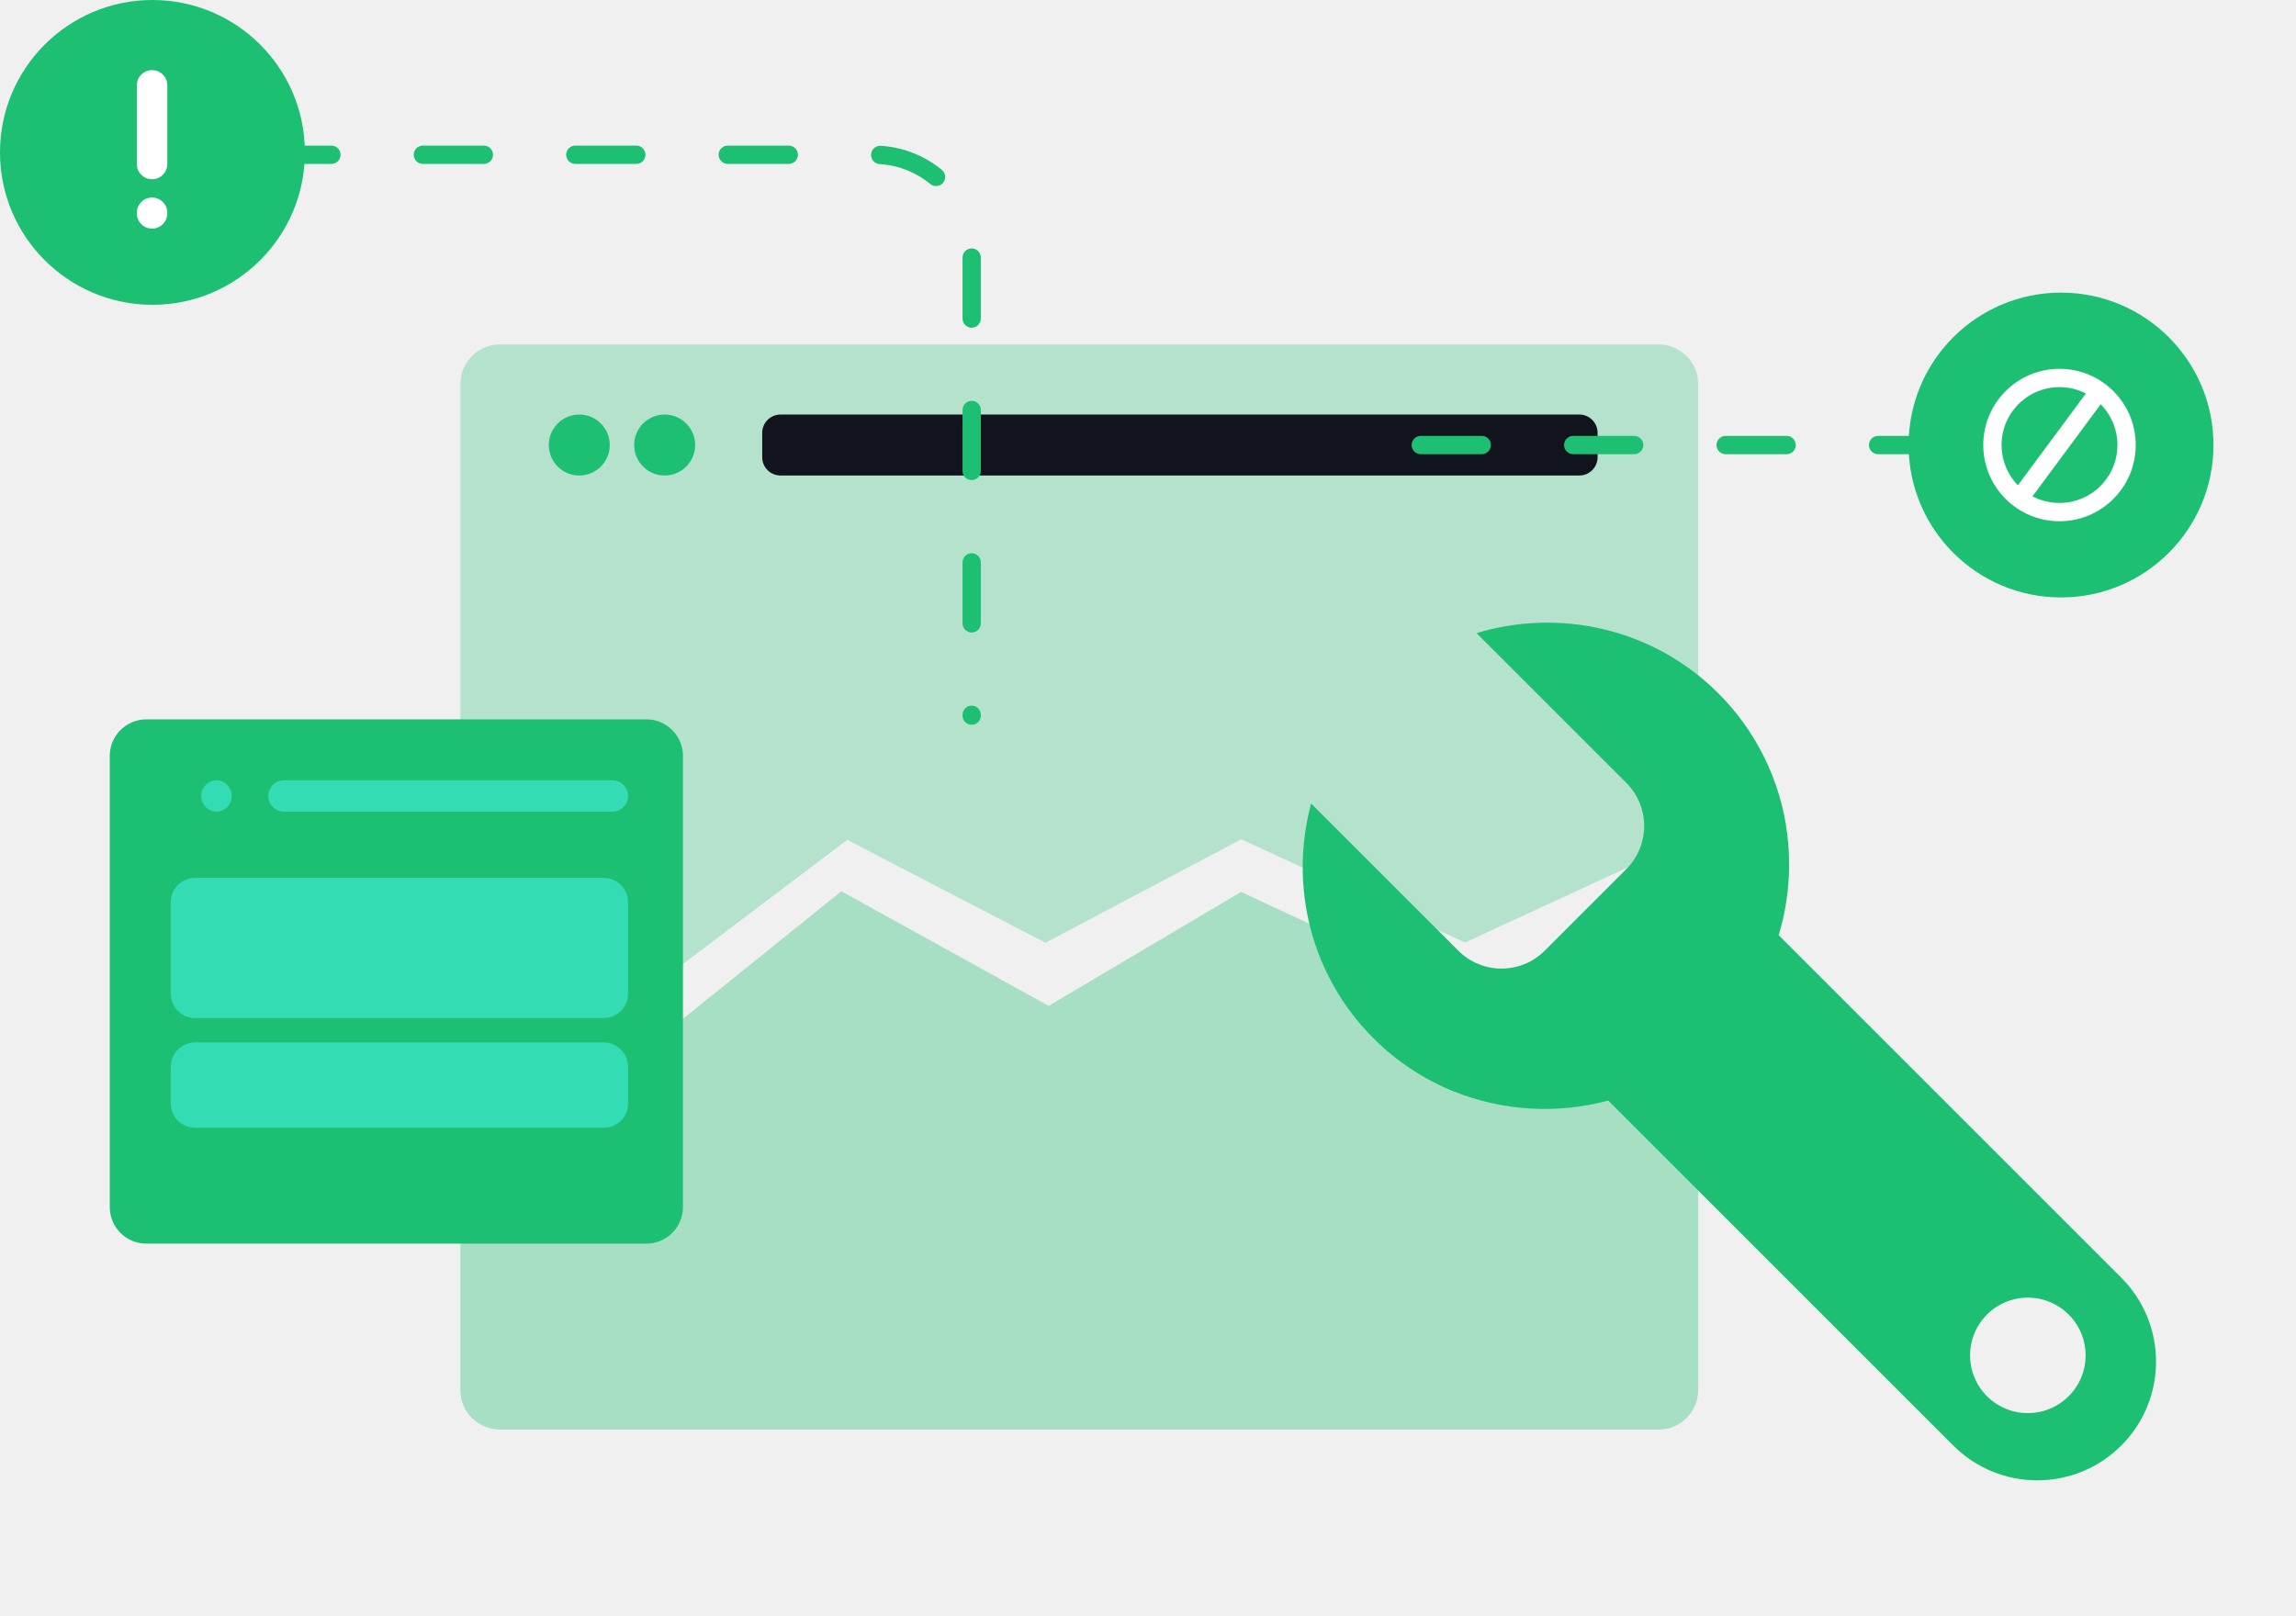
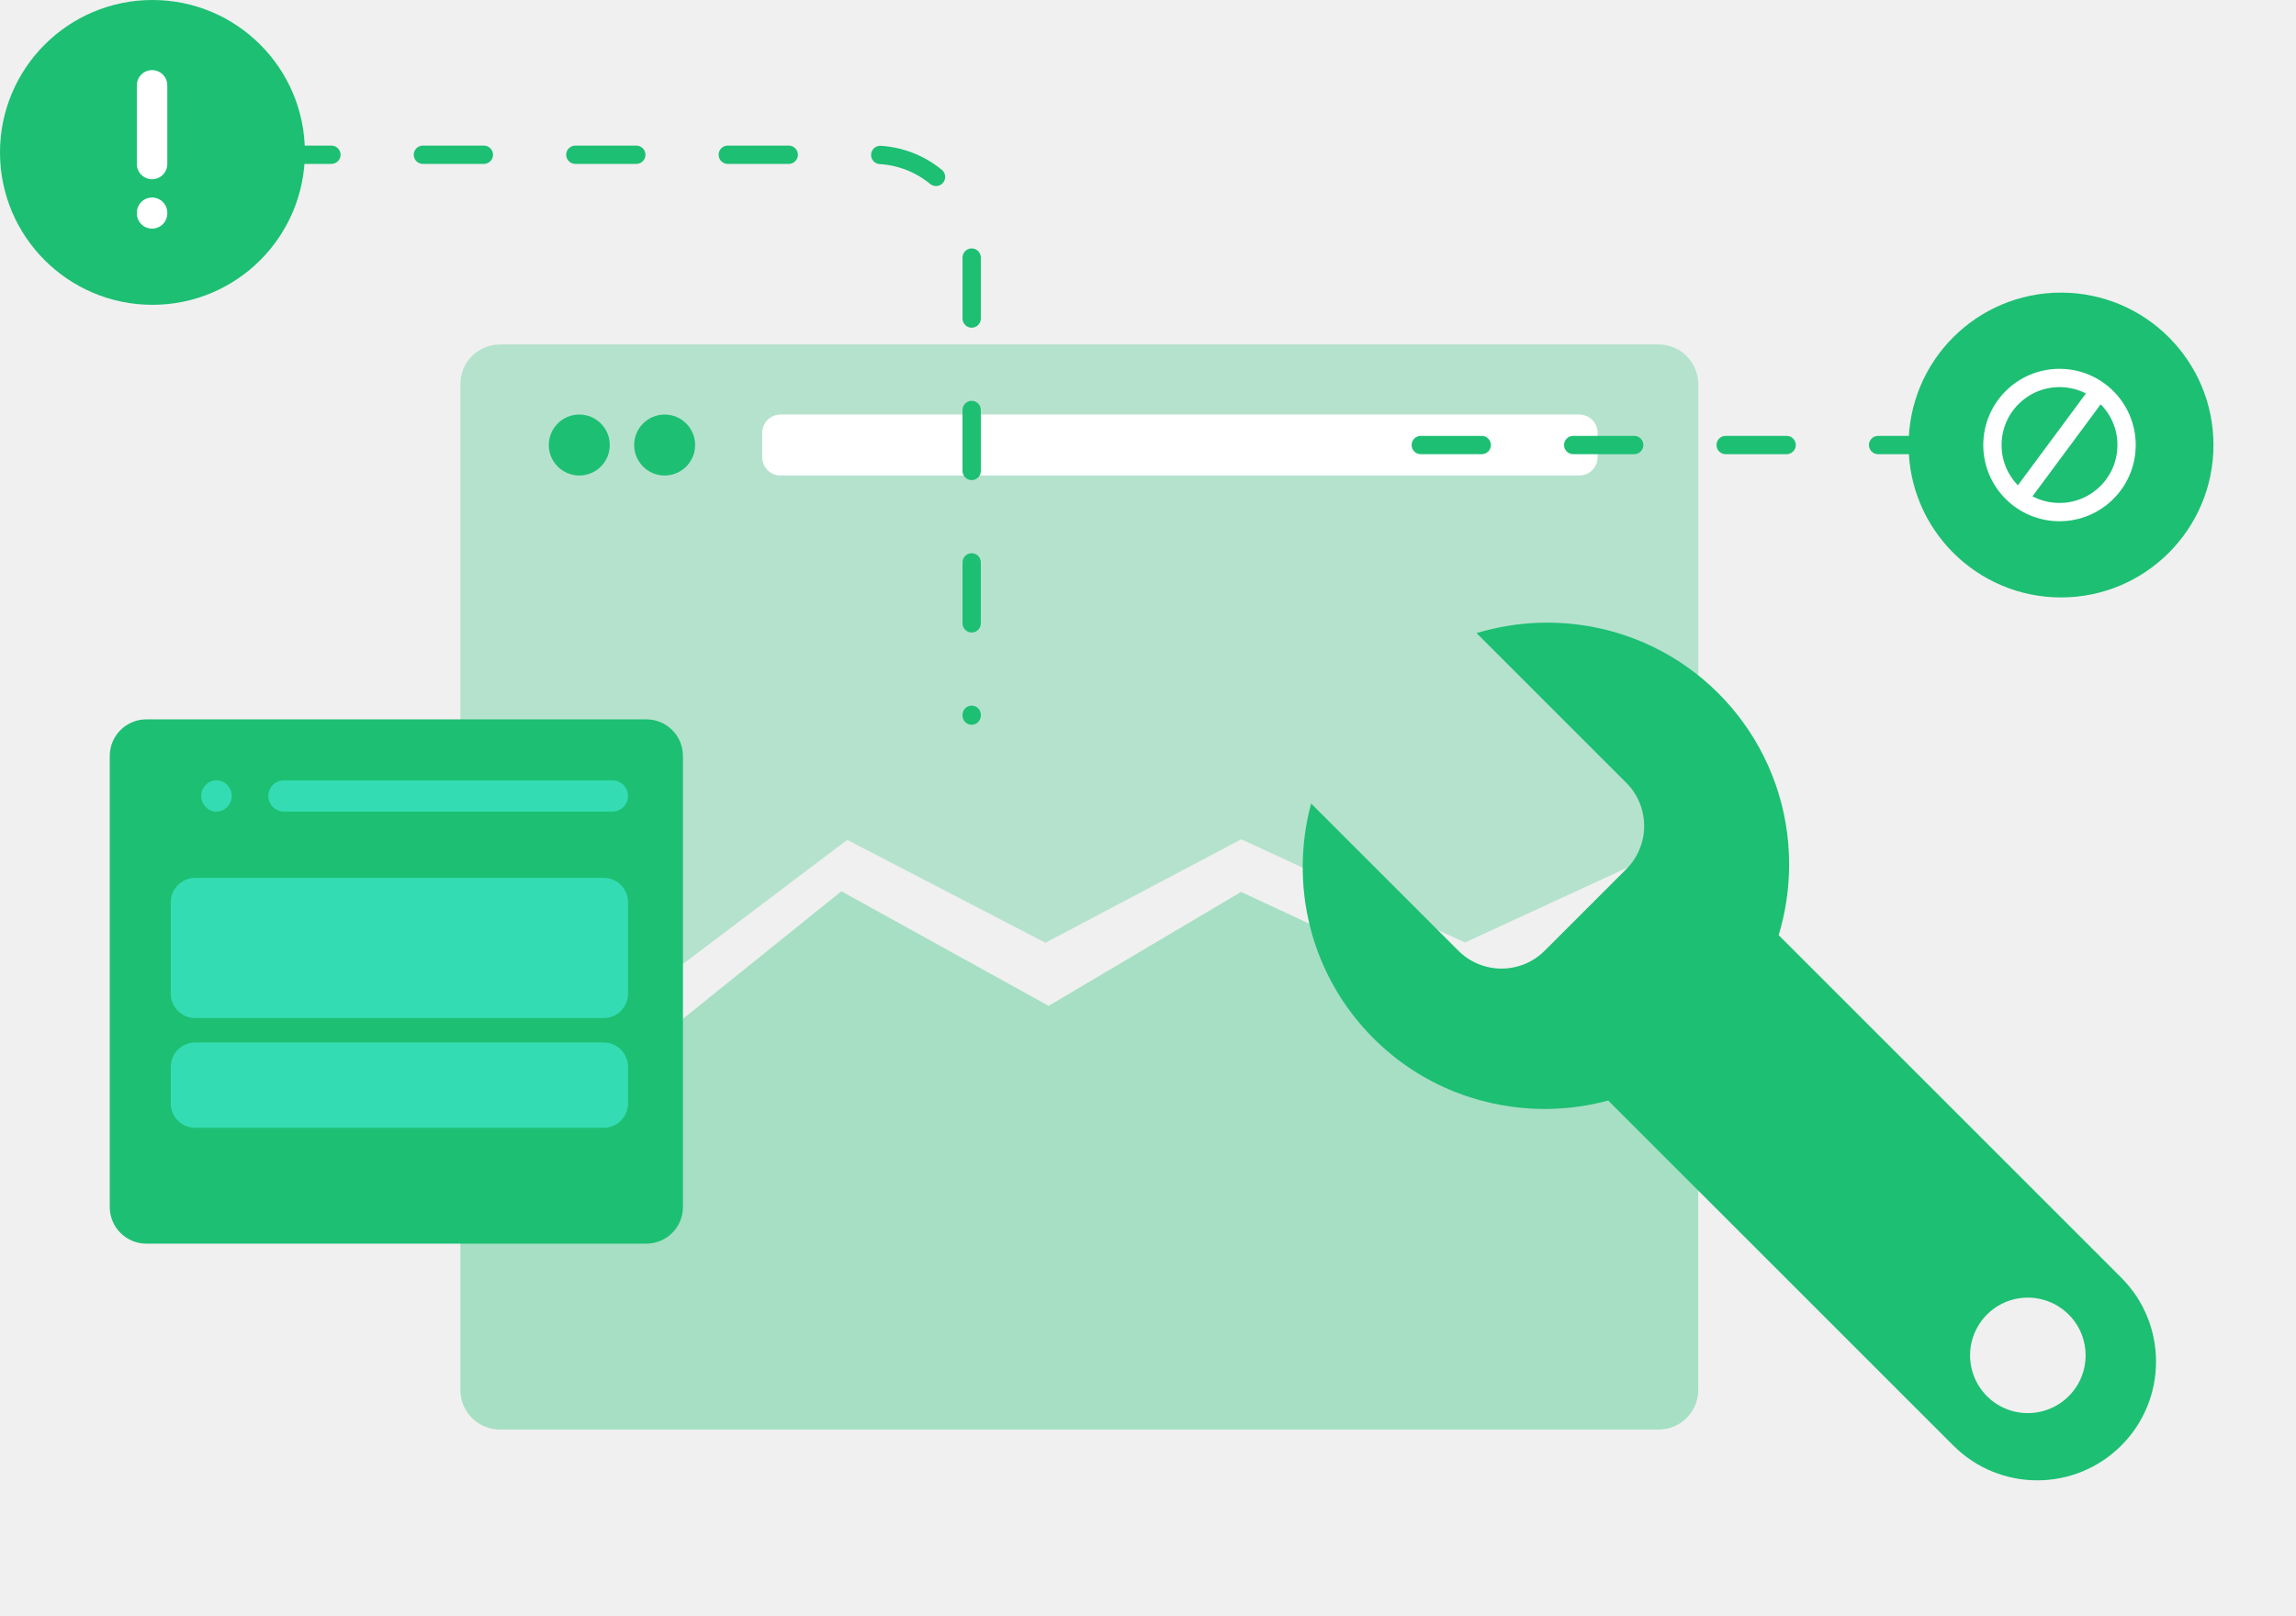
<svg xmlns="http://www.w3.org/2000/svg" id="Group_2" data-name="Group 2" width="376.535" height="265.035" viewBox="0 0 376.535 265.035">
  <g id="Group_61" data-name="Group 61">
    <circle id="Oval" cx="25" cy="25" r="25" fill="#1dbf73" />
    <g id="Group_59" data-name="Group 59" transform="translate(24 14)">
      <path id="Path_31" data-name="Path 31" d="M.937,0V12.9" fill="none" stroke="#fff" stroke-linecap="round" stroke-linejoin="round" stroke-miterlimit="10" stroke-width="5" />
      <path id="Path_31_Copy" data-name="Path 31 Copy" d="M.937.9V1" transform="translate(0 20)" fill="none" stroke="#fff" stroke-linecap="round" stroke-linejoin="round" stroke-miterlimit="10" stroke-width="5" />
    </g>
  </g>
  <g id="Group_60" data-name="Group 60" transform="translate(313 48)">
    <circle id="Oval_Copy_21" data-name="Oval Copy 21" cx="25" cy="25" r="25" fill="#1dbf73" />
    <circle id="Oval-2" data-name="Oval" cx="11" cy="11" r="11" transform="translate(13.75 14)" fill="none" stroke="#fff" stroke-miterlimit="10" stroke-width="3" />
    <path id="Line_12" data-name="Line 12" d="M.25.25h0" transform="translate(41.75 36)" fill="none" />
    <path id="Path_33" data-name="Path 33" d="M11.884.267.43,15.733" transform="translate(18.727 16.733)" fill="none" stroke="#fff" stroke-linecap="round" stroke-linejoin="round" stroke-miterlimit="10" stroke-width="3" />
  </g>
  <path id="Rectangle" d="M0,0,30.639,24.56,61.138,0,95,18.727,126.614,0l36.006,16.769L200,0V80a5,5,0,0,1-5,5H5a5,5,0,0,1-5-5Z" transform="translate(77 148)" fill="#1dbf73" stroke="#1dbf73" stroke-miterlimit="10" stroke-width="3" opacity="0.35" />
  <path id="Rectangle_Copy_18" data-name="Rectangle Copy 18" d="M0,5A5,5,0,0,1,5,0H195a5,5,0,0,1,5,5V78L163.249,94.953,126.517,78,94.439,94.953,61.795,78l-31.65,23.92L0,78Z" transform="translate(77 58)" fill="#1dbf73" stroke="#1dbf73" stroke-miterlimit="10" stroke-width="3" opacity="0.28" />
  <circle id="Oval-3" data-name="Oval" cx="5" cy="5" r="5" transform="translate(90 68)" fill="#1dbf73" />
  <circle id="Oval_Copy_20" data-name="Oval Copy 20" cx="5" cy="5" r="5" transform="translate(104 68)" fill="#1dbf73" />
-   <rect id="Rectangle-2" data-name="Rectangle" width="137" height="10" rx="3" transform="translate(125 68)" fill="#12141D" />
+   <rect id="Rectangle-2" data-name="Rectangle" width="137" height="10" rx="3" transform="translate(125 68)" fill="#fff" />
  <path id="Path_30_Copy" data-name="Path 30 Copy" d="M0,0H86a2,2,0,0,1,2,2h0" transform="translate(318 73) rotate(180)" fill="none" stroke="#1dbf73" stroke-linecap="round" stroke-linejoin="round" stroke-miterlimit="10" stroke-width="3" stroke-dasharray="10 15" />
  <path id="Path_30" data-name="Path 30" d="M0,0H99a16,16,0,0,1,16,16V92" transform="translate(44.351 25.385)" fill="none" stroke="#1dbf73" stroke-linecap="round" stroke-linejoin="round" stroke-miterlimit="10" stroke-width="3" stroke-dasharray="10 15" />
  <g id="Group" transform="translate(256.557 88.163) rotate(45)">
    <path id="Combined_Shape" data-name="Combined Shape" d="M35.035,80a39.4,39.4,0,0,1-20.166-5.517A40.113,40.113,0,0,1,.585,60H34.741a10.011,10.011,0,0,0,10-10V31.053a10.011,10.011,0,0,0-10-10H0A40.088,40.088,0,0,1,14.355,5.826a39.585,39.585,0,0,1,48.8,5.89,39.973,39.973,0,0,1,6.916,9.337h79.454a19.474,19.474,0,0,1,0,38.948H69.487A40.055,40.055,0,0,1,50.515,76.856,39.312,39.312,0,0,1,35.035,80ZM147.759,31.427a9.474,9.474,0,1,0,9.419,9.474A9.458,9.458,0,0,0,147.759,31.427Z" transform="translate(0.904 0.23)" fill="#1dbf73" />
    <rect id="Rectangle-3" data-name="Rectangle" width="41" height="13" rx="6" transform="translate(84.349 33.377)" fill="#1dbf73" />
  </g>
  <g id="Group_3" data-name="Group 3" transform="translate(18 118)">
    <rect id="Rectangle-4" data-name="Rectangle" width="94" height="86" rx="6" fill="#1dbf73" />
    <ellipse id="Oval_Copy" data-name="Oval Copy" cx="2.5" cy="2.567" rx="2.5" ry="2.567" transform="translate(8 10)" fill="#1dbf73" />
    <ellipse id="Oval_Copy_22" data-name="Oval Copy 22" cx="2.5" cy="2.567" rx="2.5" ry="2.567" transform="translate(15 10)" fill="#33dcb2" />
    <rect id="Rectangle_Copy" data-name="Rectangle Copy" width="59" height="5.133" rx="2.567" transform="translate(26 10)" fill="#33dcb2" />
    <rect id="Rectangle-5" data-name="Rectangle" width="75" height="23" rx="4" transform="translate(10 26)" fill="#33dcb2" />
    <rect id="Rectangle_Copy_2" data-name="Rectangle Copy 2" width="75" height="14" rx="4" transform="translate(10 53)" fill="#33dcb2" />
  </g>
</svg>
